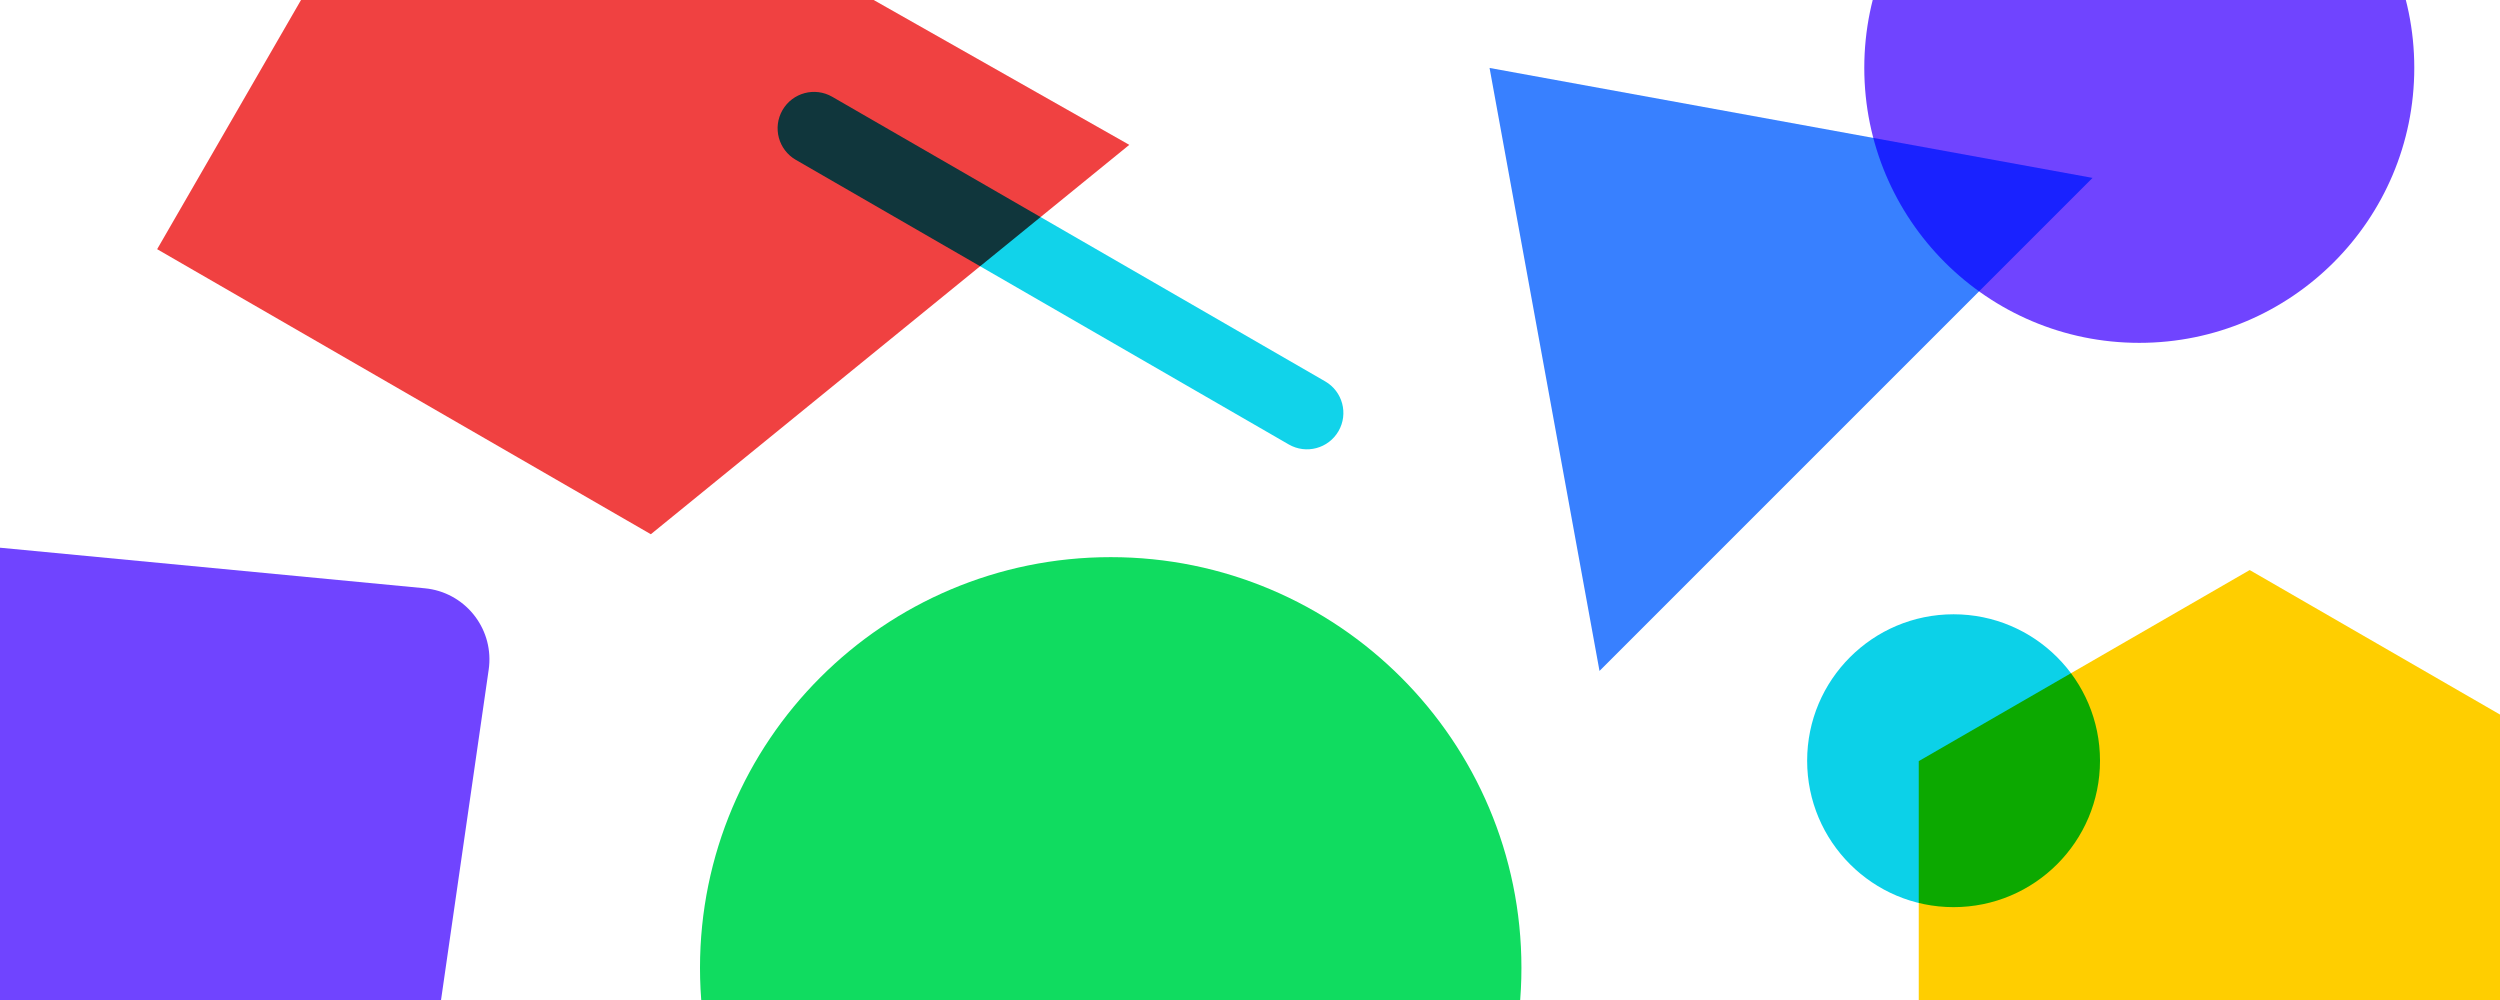
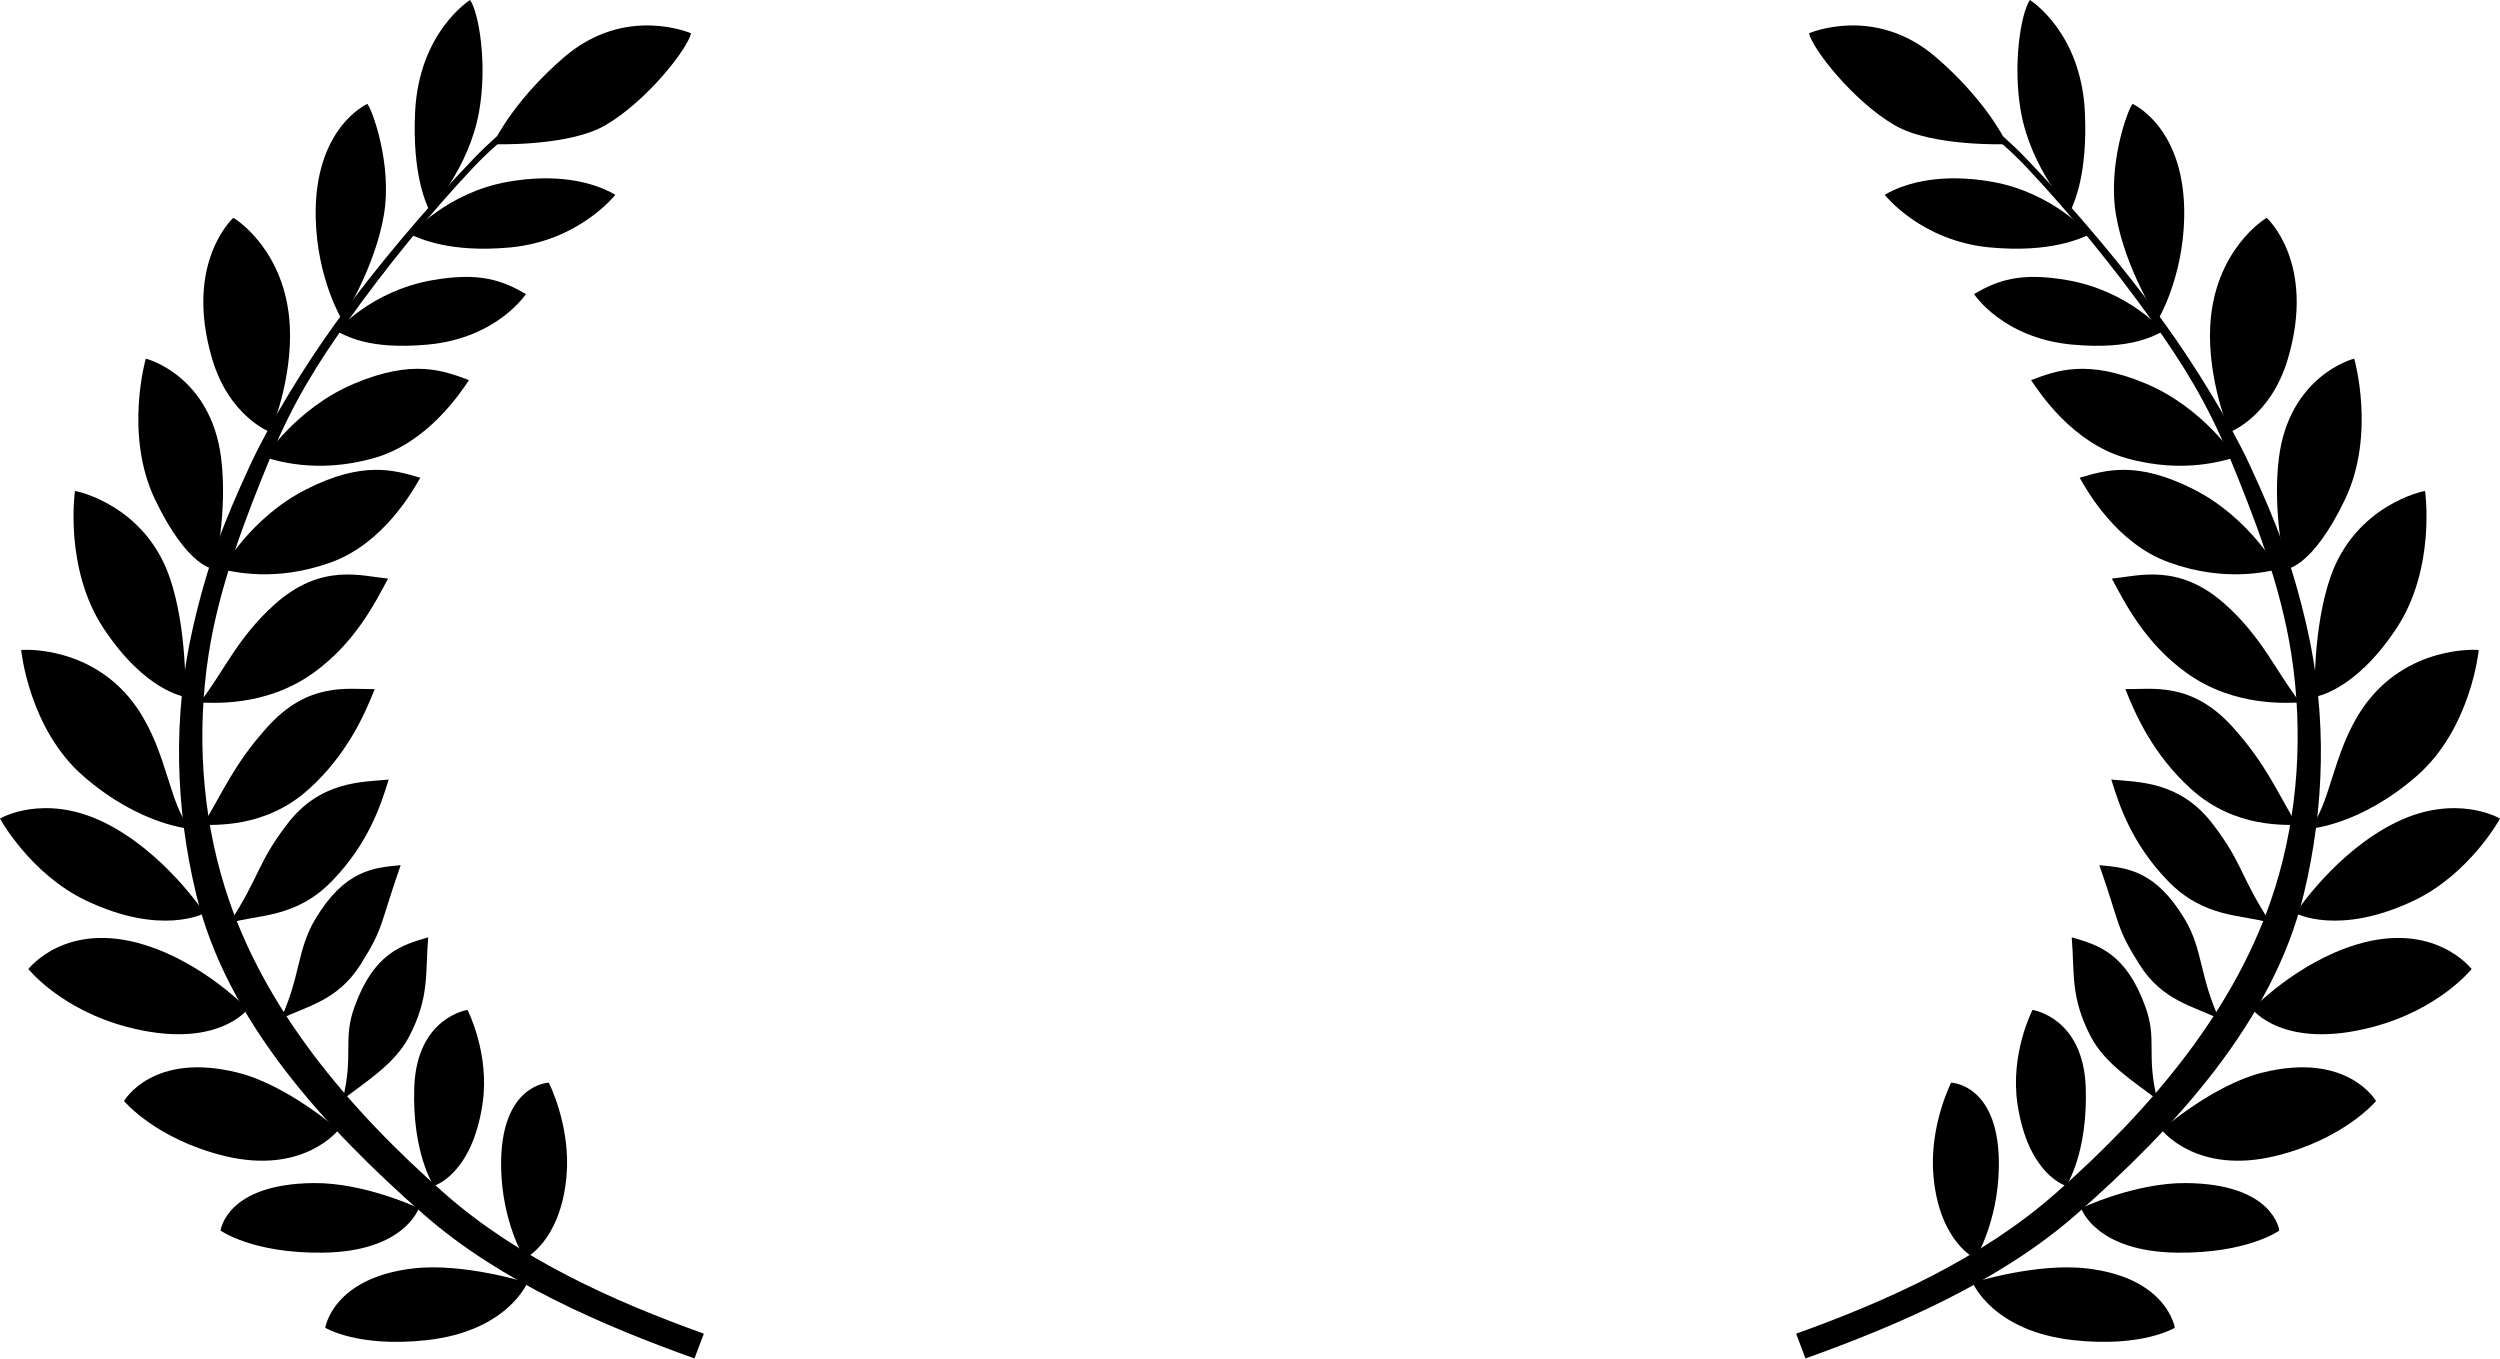
- <svg xmlns="http://www.w3.org/2000/svg" width="350" height="140" style="background:#f6f7f9">
-   <g fill="none" fill-rule="evenodd">
-     <path fill="#F04141" style="mix-blend-mode:multiply" d="M61.905-34.23l96.194 54.51-66.982 54.512L22 34.887z" />
-     <circle fill="#10DC60" style="mix-blend-mode:multiply" cx="155.5" cy="135.5" r="57.5" />
-     <path fill="#3880FF" style="mix-blend-mode:multiply" d="M208.538 9.513l84.417 15.392L223.93 93.93z" />
-     <path fill="#FFCE00" style="mix-blend-mode:multiply" d="M268.625 106.557l46.332-26.75 46.332 26.75v53.5l-46.332 26.75-46.332-26.75z" />
-     <circle fill="#7044FF" style="mix-blend-mode:multiply" cx="299.5" cy="9.5" r="38.5" />
-     <rect fill="#11D3EA" style="mix-blend-mode:multiply" transform="rotate(-60 148.47 37.886)" x="143.372" y="-7.056" width="10.196" height="89.884" rx="5.098" />
-     <path d="M-25.389 74.253l84.86 8.107c5.498.525 9.53 5.407 9.004 10.905a10 10 0 0 1-.057.477l-12.36 85.671a10.002 10.002 0 0 1-11.634 8.42l-86.351-15.226c-5.44-.959-9.07-6.145-8.112-11.584l13.851-78.551a10 10 0 0 1 10.799-8.219z" fill="#7044FF" style="mix-blend-mode:multiply" />
-     <circle fill="#0CD1E8" style="mix-blend-mode:multiply" cx="273.5" cy="106.5" r="20.5" />
-   </g>
+ <svg xmlns="http://www.w3.org/2000/svg" id="svg2" viewBox="0 0 1475.4 801.7" version="1.1" preserveAspectRatio="xMinYMin">
+   <path id="path3035" style="block-progression:tb;text-indent:0;color:#000000;text-transform:none;fill:#000000" d="m334.46 49.002c-18.278 12.277-38.479 27.48-54.76 44.437-28.887 30.086-57.536 64.004-82.159 97.941-16.634 22.926-38.215 57.715-50.006 83.305-15.691 34.056-24.985 57.915-33.597 95.332-12.132 52.713-10.459 106.81 1.863 157.81 18.129 75.031 76.15 137.81 134.13 188.77 45.358 39.863 106.34 65.942 159.92 85.098l5.536-14.63c-53.09-18.97-109.36-44.31-152.83-82.56-55.92-49.21-107.57-109.22-129.85-180.73-13.57-43.53-16.72-91.29-9.6-137.54 6.237-40.516 21.918-81.121 37.193-118.04 12.558-30.349 27.2-53.991 45.06-78.892 22.645-31.574 47.529-62.365 73.981-90.48 17.123-18.199 40.023-34.629 58.415-46.982z" />
+   <path id="path3809" style="fill:#000000" d="m311.24 756.98s-37.634-11.898-67.5-8.393c-47.415 5.564-51.786 35-51.786 35s19.022 11.809 59.821 7.321c47.796-5.257 59.464-33.929 59.464-33.929z" />
+   <path id="path3811" style="fill:#000000" d="m247.15 713.02s-31.716-15.044-61.786-14.821c-52.058 0.386-55.179 28.036-55.179 28.036s18.843 13.595 60.536 13.036c48.08-0.645 56.429-26.25 56.429-26.25z" />
+   <path id="path3813" style="fill:#000000" d="m199.74 666.79s-30.157-26.43-59.326-33.739c-50.498-12.653-67.224 16.73-67.224 16.73s18.771 22.52 59.277 32.411c46.711 11.406 67.273-15.402 67.273-15.402z" />
+   <path id="path3815" style="fill:#000000" d="m146.2 595.58s-25.79-27.185-61.094-38.032c-46.073-14.156-67.729 13.636-68.361 14.331 0 0 18.879 23.762 58.267 34.179 52.832 13.973 71.188-10.478 71.188-10.478z" />
+   <path id="path3817" style="fill:#000000" d="m120.7 538.91s-24.019-36.576-59.844-53.84c-34.801-16.78-60.225-2.49-60.856-1.93 0 0 17.877 32.67 50.767 48.325 44.687 21.271 69.938 7.441 69.938 7.441z" />
+   <path id="path3819" style="fill:#000000" d="m112.96 489.18c-12.82-12.06-13.775-44.84-32.099-71.44-25.563-37.11-67.73-34.42-68.361-34.07 0 0 4.514 46.234 36.481 74.178 33.973 29.697 63.978 31.335 63.978 31.335z" />
+   <path id="path3821" style="fill:#000000" d="m109.42 411.25s1.244-40.185-9.352-70.701c-14.783-42.569-55.138-50.926-55.839-50.759 0 0-6.544 45.519 16.848 80.952 24.861 37.657 48.344 40.507 48.344 40.507z" />
+   <path id="path3823" style="fill:#000000" d="m126.51 335.94s8.05-33.735 3.972-65.78c-6.146-48.297-43.73-58.521-44.448-58.451 0 0-12.884 44.733 5.445 83.031 19.479 40.702 35.031 41.2 35.031 41.2z" />
+   <path id="path3830" style="fill:#000000" d="m159.62 255.08s13.089-30.516 11.412-62.775c-2.328-44.771-32.665-63.685-33.385-63.711 0 0-29.251 26.374-12.451 83.145 10.191 34.437 34.425 43.342 34.425 43.342z" />
+   <path id="path3832" style="fill:#000000" d="m201.74 188.6s19.451-29.962 24.832-61.814c5.052-29.903-7.08-62.481-9.789-65.475 0 0-31.65 13.91-30.465 67.294 0.797 35.905 15.422 59.995 15.422 59.995z" />
+   <path id="path3834" style="fill:#000000" d="m253.49 124.45s23.192-24.697 29.233-58.466c5-27.984-0.04-58.394-5.31-65.984 0 0-30.25 18.795-32.448 66.327-1.659 35.875 6.126 52.95 8.525 58.127z" />
+   <path id="path3836" style="fill:#000000" d="m291.03 85.107s44.199 1.597 66.166-11.157c24.589-14.276 48.719-45.263 50.623-54.309 0 0-38.712-16.975-74.806 14.032-27.242 23.402-39.862 46.137-41.983 51.434z" />
+   <path id="path3838" style="fill:#000000" d="m242.33 138.43s21.141-24.752 57.469-31.147c28.002-4.929 49.529-0.378 63.35 7.675 0 0-21.322 27.318-62.19 31.084-35.762 3.295-53.376-5.385-58.63-7.612z" />
+   <path id="path3840" style="fill:#000000" d="m198.64 195.5s20.13-23.742 56.459-30.136c28.002-4.929 41.448 0.127 55.269 8.18 0 0-17.029 26.056-57.897 29.821-35.762 3.295-48.578-5.638-53.832-7.865z" />
+   <path id="path3842" style="fill:#000000" d="m156.23 269.95s18.805-29.262 52.808-43.562c34.843-14.654 52.739-7.657 67.725-2.063-4.779 7.169-24.337 37.05-56.046 46.02-34.557 9.776-58.932 0.909-64.487-0.396z" />
+   <path id="path3844" style="fill:#000000" d="m131.06 336.07s16.664-30.532 49.556-47.228c33.706-17.109 52.056-11.41 67.404-6.902-4.254 7.492-21.624 38.696-52.61 49.912-33.77 12.223-58.716 5.122-64.35 4.219z" />
+   <path id="path3846" style="fill:#000000" d="m117.84 414.65c14.421-18.489 22.261-38.366 44.449-58.149 27.336-24.373 50.792-16.603 66.711-15.029-7.837 14.719-19.603 38.003-43.92 55.546-29.126 21.011-61.536 17.473-67.24 17.633z" />
+   <path id="path3848" style="fill:#000000" d="m119.63 487.05c12.262-19.986 18.081-35.565 37.916-57.707 24.437-27.278 47.605-22.435 63.6-22.652-6.14 15.503-16.49 38.695-38.692 58.849-26.592 24.138-57.175 20.713-62.824 21.51z" />
+   <path id="path3850" style="fill:#000000" d="m135.4 544.78c18.448-28.481 16.12-34.927 34.176-58.542 19.392-25.362 43.885-24.665 59.811-26.165-4.877 15.946-12.165 37.517-32.837 59.237-22.045 23.163-44.975 20.181-61.149 25.47z" />
+   <path id="path3852" style="fill:#000000" d="m165.71 601.35c11.63-25.198 9.622-40.933 20.286-58.794 17.442-29.213 34.541-30.474 50.467-31.973-12.703 36.396-9.762 36.564-23.746 58.732-13.607 21.571-32.096 24.474-47.007 32.036z" />
+   <path id="path3854" style="fill:#000000" d="m202.25 648.92c6.628-26.95-0.102-35.197 6.973-54.76 11.571-31.996 28.119-36.484 43.469-40.983-1.765 21.479 0.9 35.106-11.139 58.387-8.502 16.44-26.101 27.098-39.303 37.356z" />
+   <path id="path3856" style="fill:#000000" d="m275.9 596.01s13.293 25.664 8.877 55.408c-6.256 42.144-28.777 48.458-28.777 48.458s-12.827-19.155-11.523-58.022c1.392-41.516 31.423-45.845 31.423-45.845z" />
+   <path id="path3858" style="fill:#000000" d="m323.88 638.94s13.303 25.984 10.393 55.914c-3.731 38.356-24.736 47.953-24.736 47.953s-13.232-21.412-13.796-53.728c-0.86-49.346 28.14-50.138 28.14-50.138z" />
+   <path id="path3862" style="block-progression:tb;text-indent:0;color:#000000;text-transform:none;fill:#000000" d="m1140.9 49.002c18.278 12.277 38.479 27.48 54.76 44.437 28.887 30.086 57.536 64.004 82.159 97.941 16.634 22.926 38.215 57.715 50.006 83.305 15.691 34.056 24.985 57.915 33.597 95.332 12.132 52.713 10.46 106.81-1.863 157.81-18.129 75.031-76.15 137.81-134.13 188.77-45.358 39.863-106.34 65.942-159.92 85.098l-5.5-14.62c53.098-18.982 109.37-44.319 152.84-82.572 55.917-49.203 107.56-109.21 129.85-180.73 13.566-43.531 16.716-91.295 9.597-137.54-6.237-40.516-21.918-81.121-37.193-118.04-12.558-30.349-27.2-53.991-45.06-78.892-22.645-31.574-47.529-62.365-73.981-90.48-17.123-18.199-40.023-34.629-58.415-46.982z" />
+   <path id="path3864" style="fill:#000000" d="m1164.2 756.98s37.634-11.898 67.5-8.393c47.415 5.564 51.786 35 51.786 35s-19.022 11.809-59.822 7.321c-47.796-5.257-59.464-33.929-59.464-33.929z" />
+   <path id="path3866" style="fill:#000000" d="m1228.2 713.02s31.716-15.044 61.786-14.821c52.058 0.386 55.179 28.036 55.179 28.036s-18.843 13.595-60.536 13.036c-48.08-0.645-56.429-26.25-56.429-26.25z" />
+   <path id="path3868" style="fill:#000000" d="m1275.7 666.79s30.157-26.43 59.326-33.739c50.498-12.653 67.224 16.73 67.224 16.73s-18.771 22.52-59.277 32.411c-46.711 11.406-67.273-15.402-67.273-15.402z" />
+   <path id="path3870" style="fill:#000000" d="m1329.2 595.58s25.79-27.185 61.094-38.032c46.073-14.156 67.729 13.636 68.361 14.331 0 0-18.879 23.762-58.266 34.179-52.832 13.973-71.188-10.478-71.188-10.478z" />
+   <path id="path3872" style="fill:#000000" d="m1354.7 538.91s24.019-36.576 59.844-53.84c34.806-16.774 60.229-2.489 60.861-1.926 0 0-17.877 32.67-50.767 48.325-44.687 21.271-69.938 7.441-69.938 7.441z" />
+   <path id="path3874" style="fill:#000000" d="m1362.4 489.18c12.817-12.059 13.774-44.838 32.098-71.441 25.563-37.111 67.729-34.419 68.36-34.072 0 0-4.514 46.234-36.481 74.178-33.973 29.697-63.978 31.335-63.978 31.335z" />
+   <path id="path3876" style="fill:#000000" d="m1366 411.25s-1.244-40.185 9.352-70.701c14.783-42.569 55.138-50.926 55.839-50.759 0 0 6.544 45.519-16.848 80.952-24.86 37.657-48.344 40.507-48.344 40.507z" />
+   <path id="path3878" style="fill:#000000" d="m1348.9 335.94s-8.05-33.735-3.972-65.78c6.146-48.297 43.73-58.521 44.448-58.451 0 0 12.884 44.733-5.445 83.031-19.479 40.702-35.031 41.2-35.031 41.2z" />
+   <path id="path3880" style="fill:#000000" d="m1315.8 255.08s-13.089-30.516-11.412-62.775c2.328-44.771 32.665-63.685 33.385-63.711 0 0 29.251 26.374 12.451 83.145-10.191 34.437-34.425 43.342-34.425 43.342z" />
+   <path id="path3882" style="fill:#000000" d="m1273.6 188.6s-19.451-29.962-24.832-61.814c-5.052-29.903 7.08-62.481 9.789-65.475 0 0 31.65 13.91 30.465 67.294-0.797 35.905-15.422 59.995-15.422 59.995z" />
+   <path id="path3884" style="fill:#000000" d="m1221.9 124.45s-23.192-24.697-29.233-58.466c-5.007-27.989 0.034-58.399 5.31-65.989 0 0 30.25 18.795 32.448 66.327 1.659 35.875-6.126 52.95-8.525 58.127z" />
+   <path id="path3886" style="fill:#000000" d="m1184.4 85.107s-44.199 1.597-66.166-11.157c-24.589-14.276-48.719-45.263-50.623-54.309 0 0 38.712-16.975 74.806 14.032 27.242 23.402 39.862 46.137 41.983 51.434z" />
+   <path id="path3888" style="fill:#000000" d="m1233.1 138.43s-21.141-24.752-57.469-31.147c-28.002-4.929-49.529-0.378-63.35 7.675 0 0 21.322 27.318 62.19 31.084 35.762 3.295 53.376-5.385 58.63-7.612z" />
+   <path id="path3890" style="fill:#000000" d="m1276.7 195.5s-20.13-23.742-56.459-30.136c-28.002-4.929-41.448 0.127-55.269 8.18 0 0 17.029 26.056 57.897 29.821 35.762 3.295 48.578-5.638 53.832-7.865z" />
+   <path id="path3892" style="fill:#000000" d="m1319.2 269.95s-18.805-29.262-52.808-43.562c-34.843-14.654-52.739-7.657-67.725-2.063 4.779 7.169 24.337 37.05 56.046 46.02 34.557 9.776 58.932 0.909 64.487-0.396z" />
+   <path id="path3894" style="fill:#000000" d="m1344.3 336.07s-16.664-30.532-49.556-47.228c-33.706-17.109-52.056-11.41-67.404-6.902 4.254 7.492 21.624 38.696 52.61 49.912 33.77 12.223 58.716 5.122 64.35 4.219z" />
+   <path id="path3896" style="fill:#000000" d="m1357.5 414.65c-14.421-18.489-22.261-38.366-44.449-58.149-27.336-24.373-50.792-16.603-66.711-15.029 7.837 14.719 19.603 38.003 43.92 55.546 29.126 21.011 61.536 17.473 67.24 17.633z" />
+   <path id="path3898" style="fill:#000000" d="m1355.8 487.05c-12.262-19.986-18.081-35.565-37.916-57.707-24.437-27.278-47.605-22.435-63.6-22.652 6.14 15.503 16.49 38.695 38.692 58.849 26.592 24.138 57.174 20.713 62.824 21.51z" />
+   <path id="path3900" style="fill:#000000" d="m1340 544.78c-18.448-28.481-16.12-34.927-34.176-58.542-19.392-25.362-43.885-24.665-59.811-26.165 4.877 15.946 12.166 37.517 32.837 59.237 22.045 23.163 44.975 20.181 61.149 25.47z" />
+   <path id="path3902" style="fill:#000000" d="m1309.7 601.35c-11.63-25.198-9.622-40.933-20.286-58.794-17.442-29.213-34.541-30.474-50.467-31.973 12.703 36.396 9.762 36.564 23.746 58.732 13.607 21.571 32.096 24.474 47.007 32.036z" />
+   <path id="path3904" style="fill:#000000" d="m1273.1 648.92c-6.628-26.95 0.102-35.197-6.973-54.76-11.571-31.996-28.119-36.484-43.469-40.983 1.765 21.479-0.9 35.106 11.139 58.387 8.502 16.44 26.101 27.098 39.303 37.356z" />
+   <path id="path3906" style="fill:#000000" d="m1199.5 596.01s-13.293 25.664-8.877 55.408c6.256 42.144 28.777 48.458 28.777 48.458s12.827-19.155 11.523-58.022c-1.393-41.516-31.423-45.845-31.423-45.845z" />
+   <path id="path3908" style="fill:#000000" d="m1151.5 638.94s-13.303 25.984-10.392 55.914c3.731 38.356 24.736 47.953 24.736 47.953s13.232-21.412 13.796-53.728c0.861-49.346-28.14-50.138-28.14-50.138z" />
</svg>
